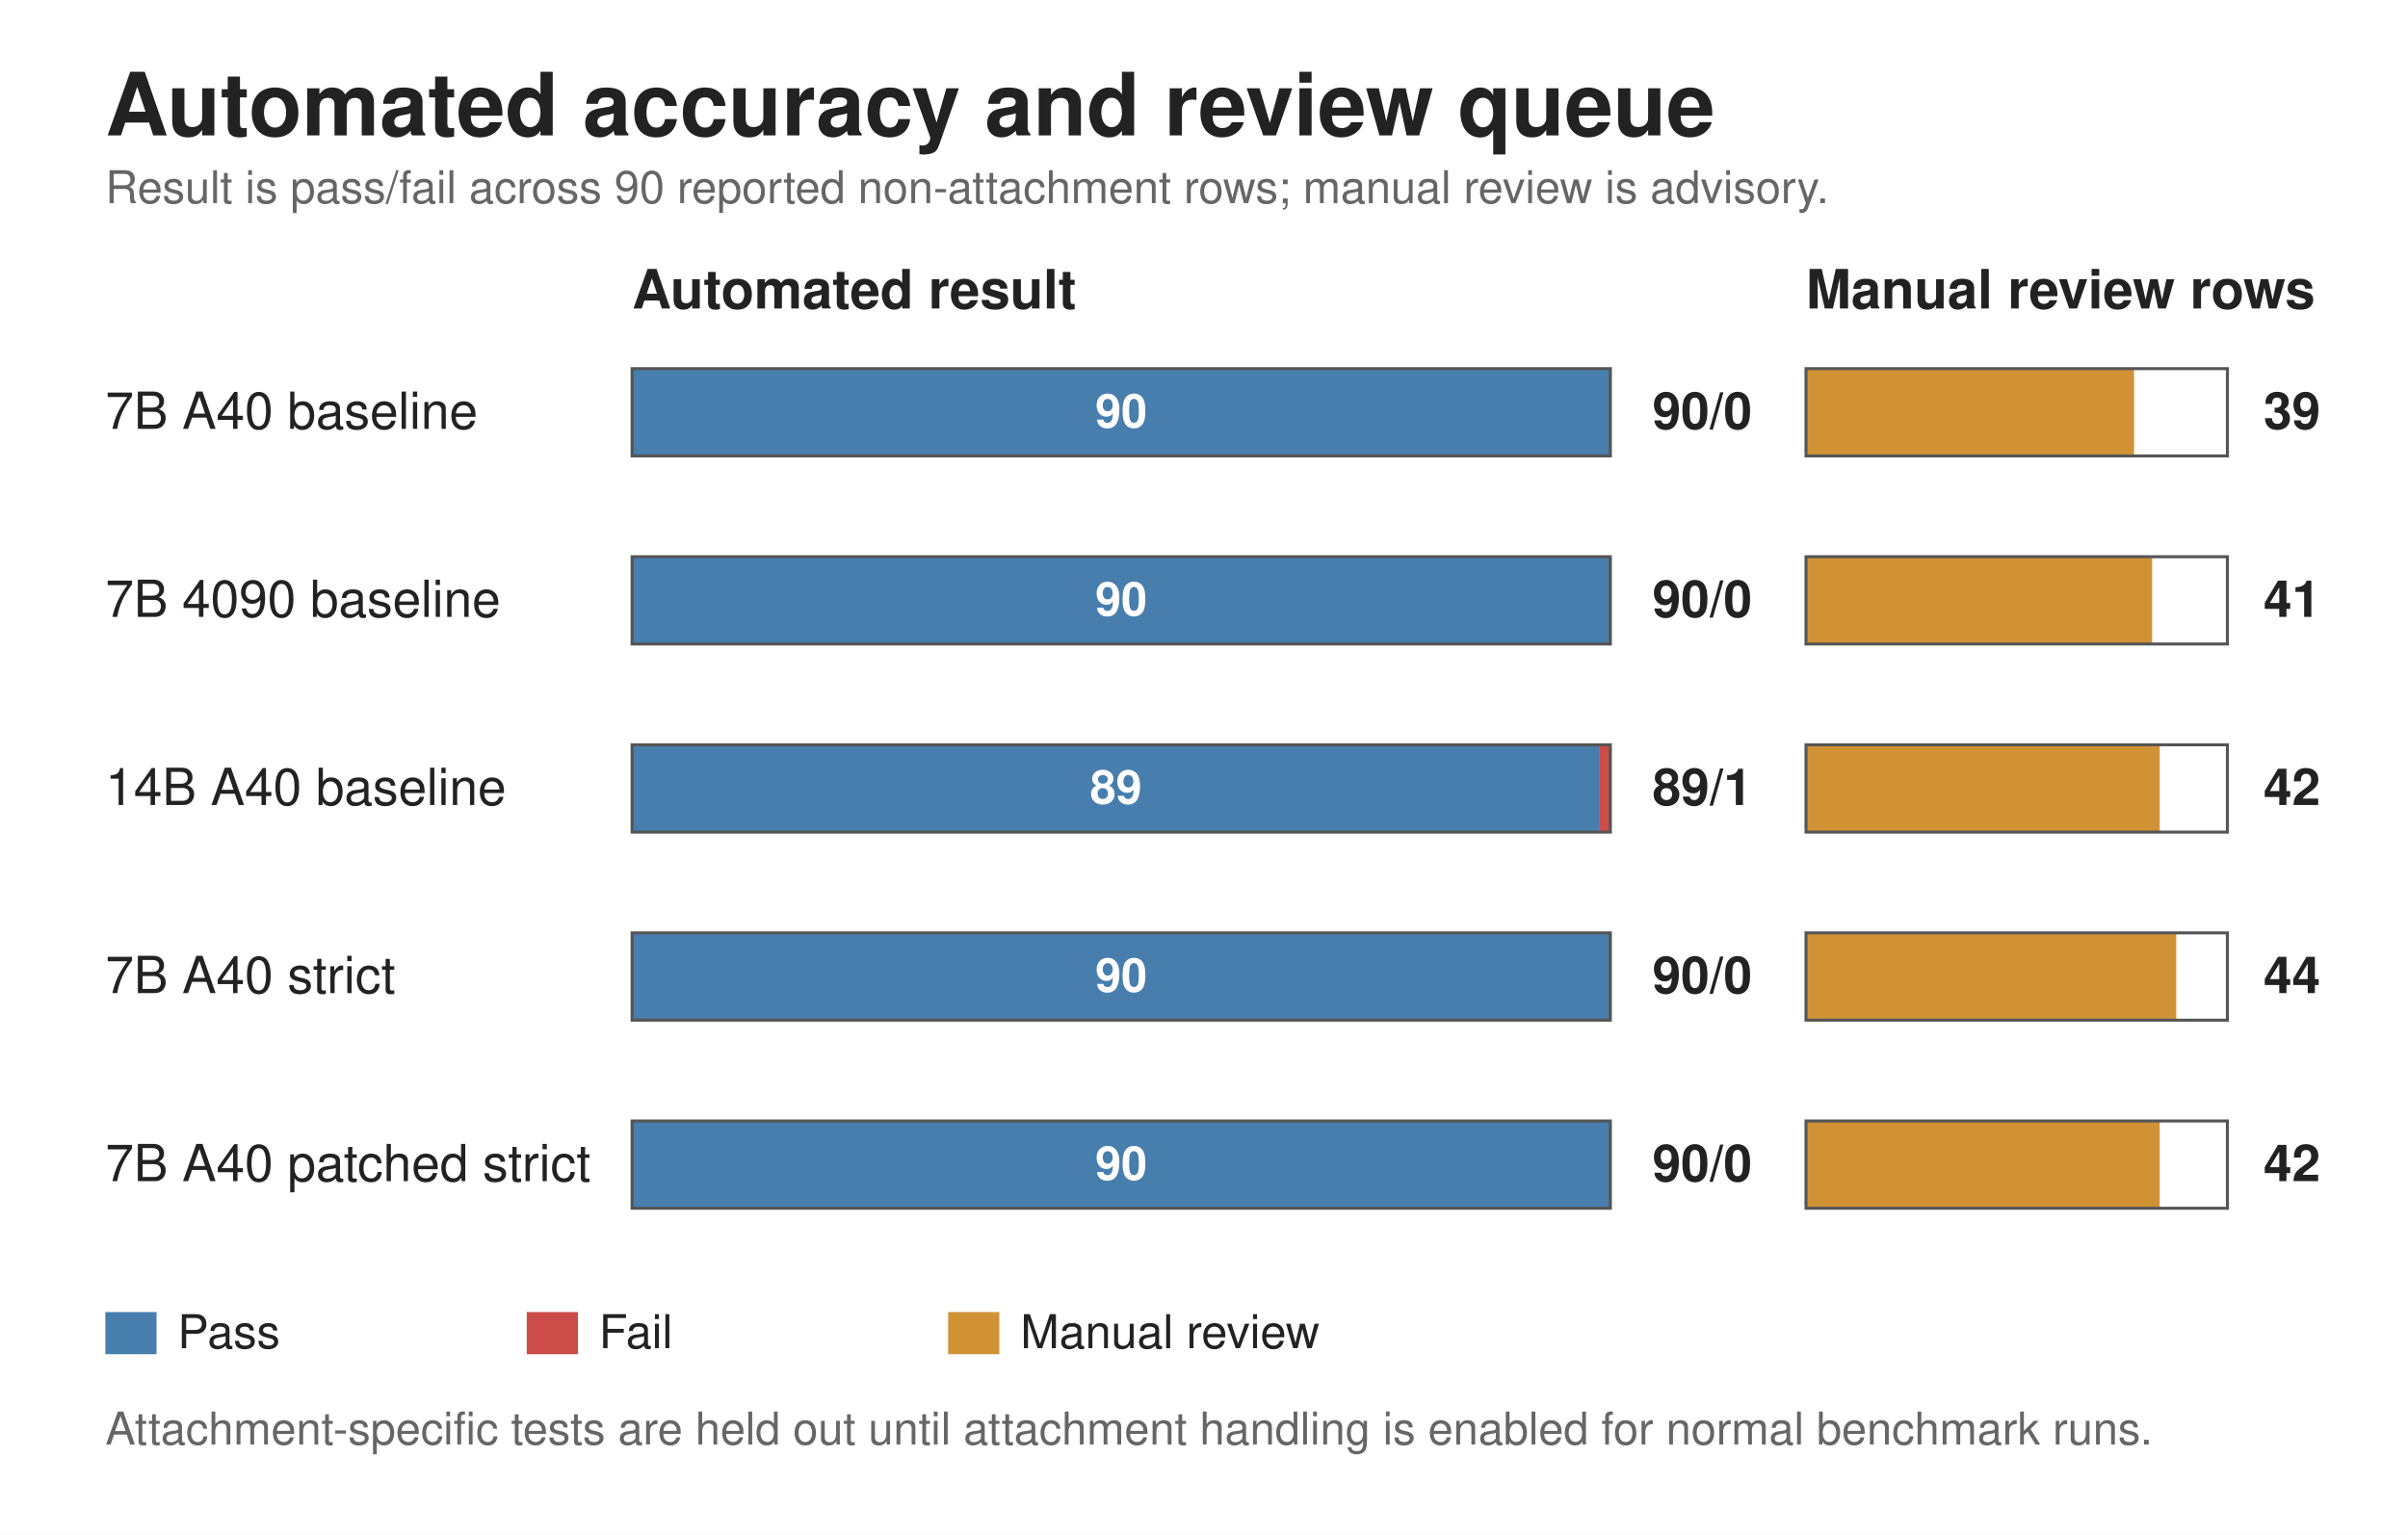
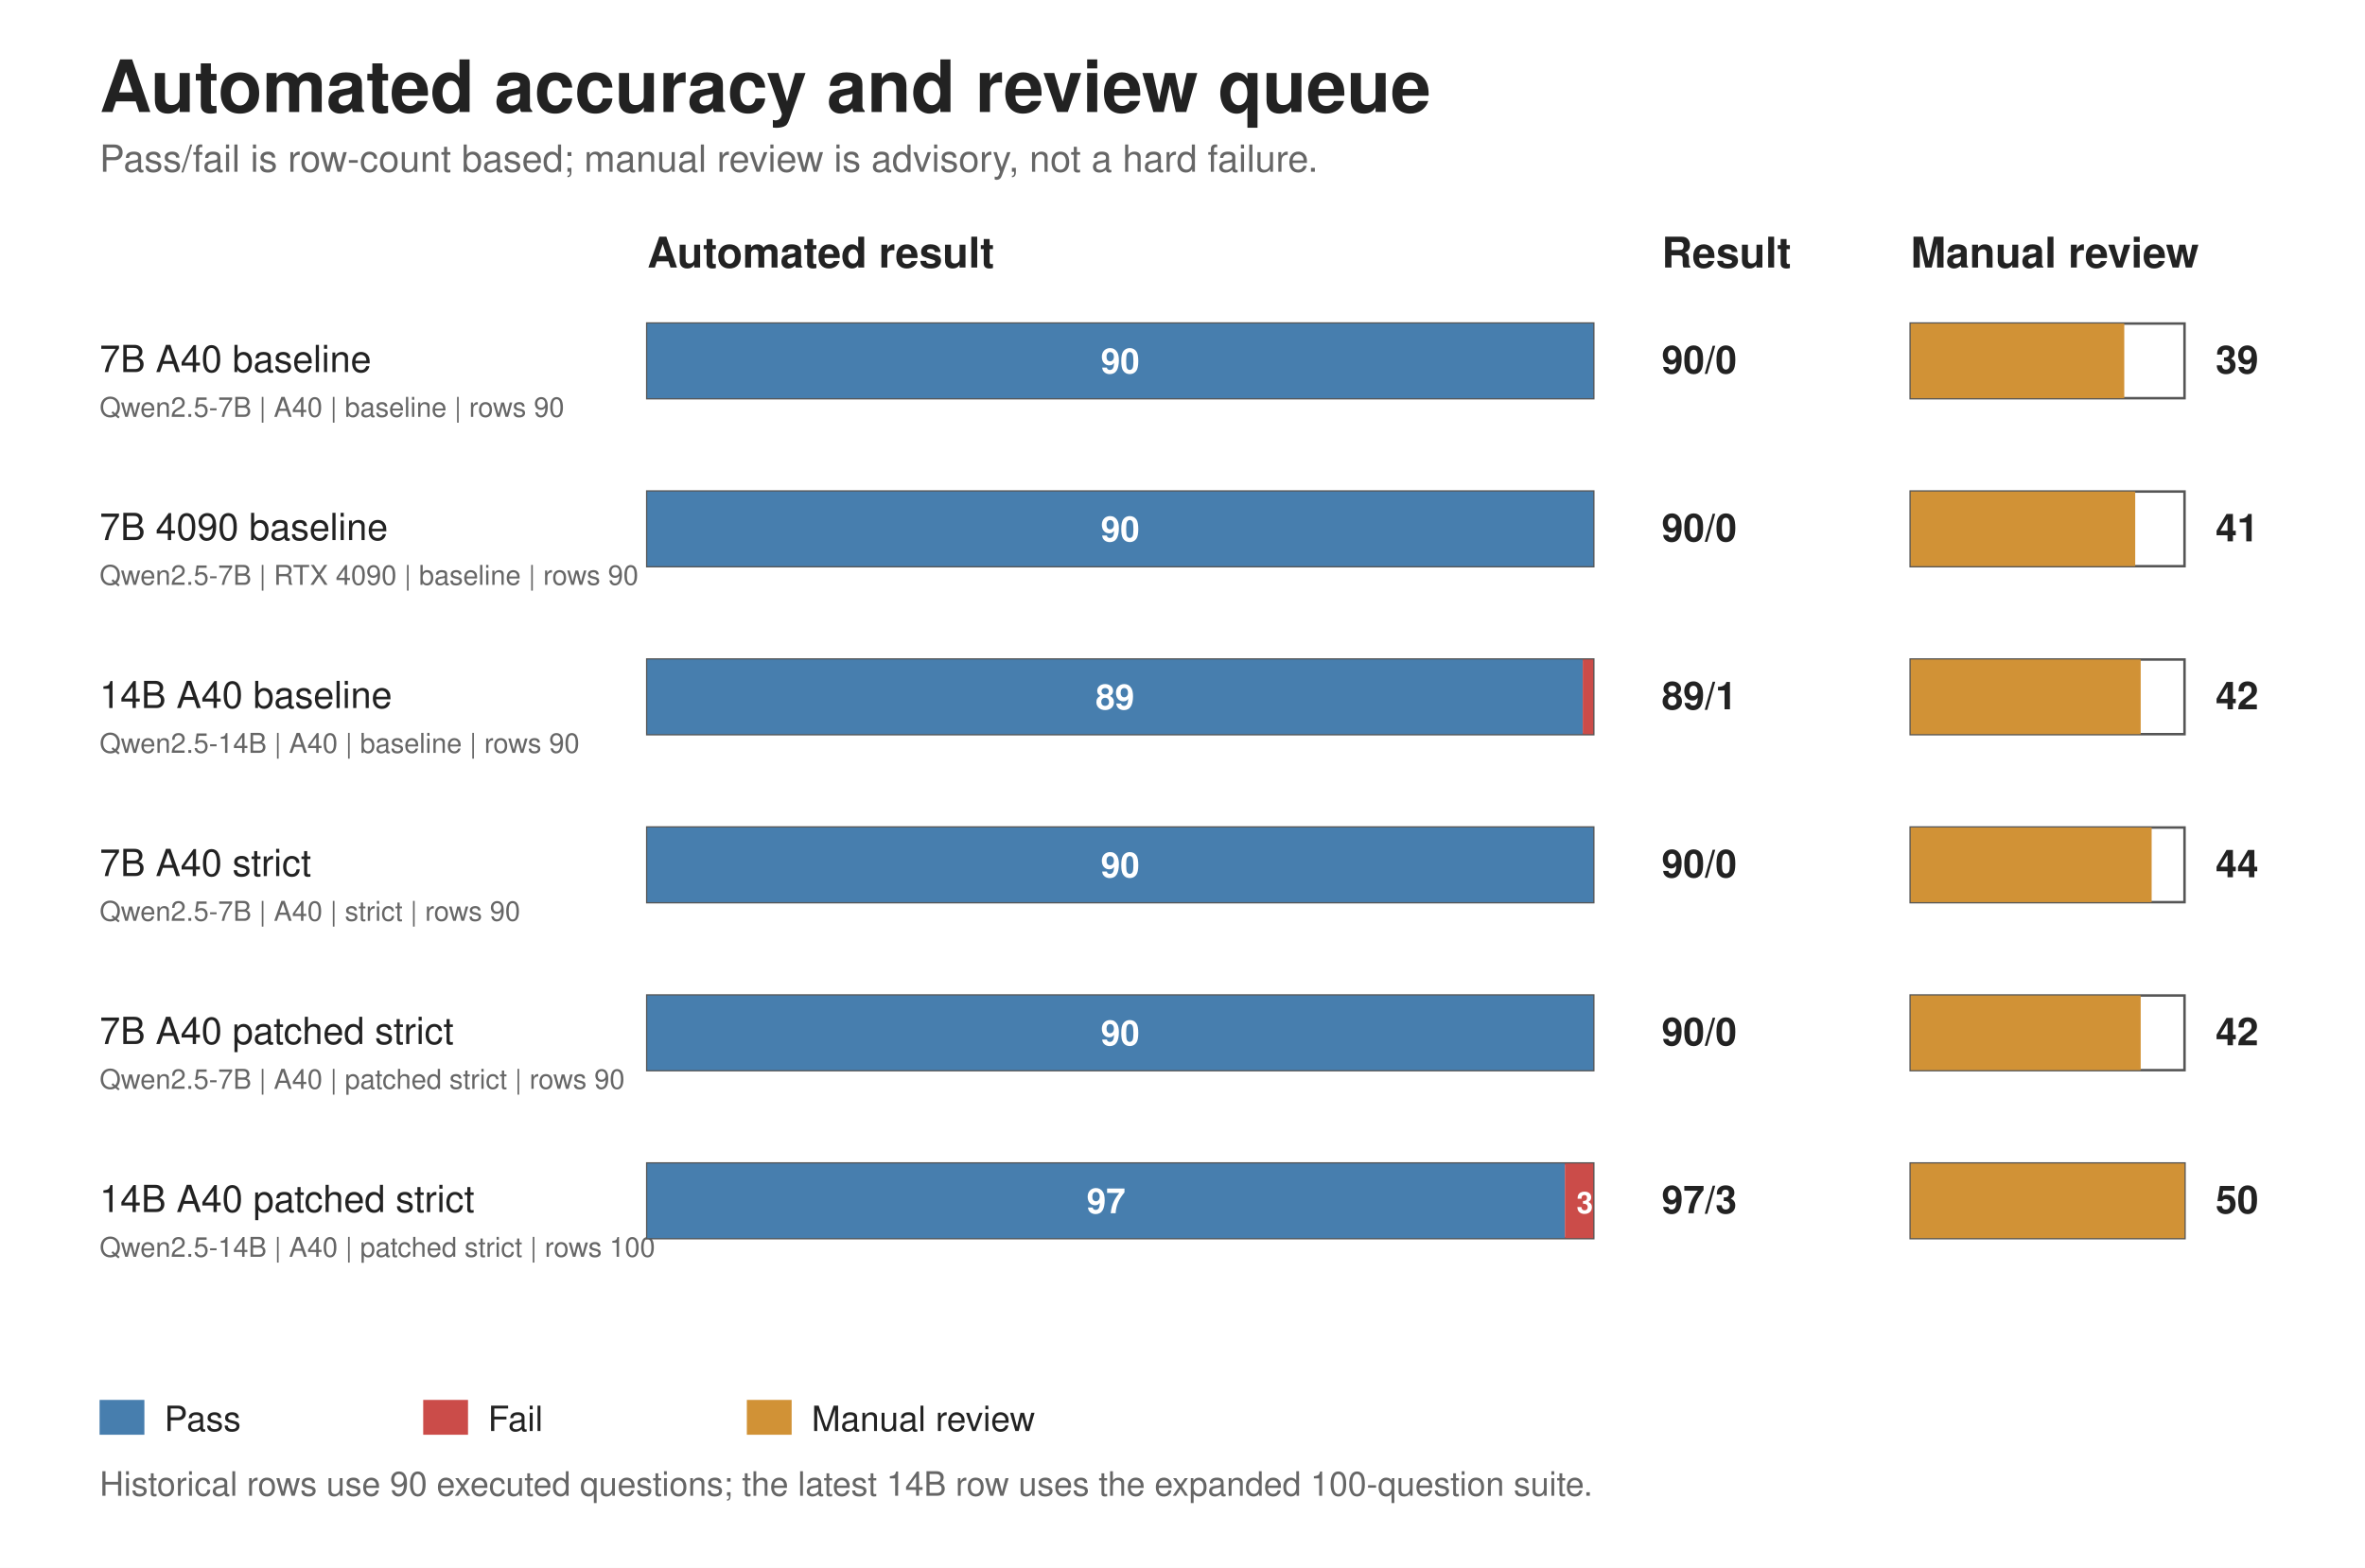
- <svg xmlns="http://www.w3.org/2000/svg" viewBox="0 0 1600 1020" width="1600" height="1020">
-   <rect x="0" y="0" width="1600" height="1020" rx="0" fill="white" stroke="none" stroke-width="1" />
-   <text x="70" y="90" font-family="Helvetica, Arial, sans-serif" font-size="58" font-weight="700" fill="#222222" text-anchor="start">Automated accuracy and review queue</text>
-   <text x="70" y="135" font-family="Helvetica, Arial, sans-serif" font-size="30" font-weight="400" fill="#666666" text-anchor="start">Result is pass/fail across 90 reported non-attachment rows; manual review is advisory.</text>
-   <text x="420" y="205" font-family="Helvetica, Arial, sans-serif" font-size="36" font-weight="700" fill="#222222" text-anchor="start">Automated result</text>
-   <text x="1200" y="205" font-family="Helvetica, Arial, sans-serif" font-size="36" font-weight="700" fill="#222222" text-anchor="start">Manual review rows</text>
-   <text x="70" y="285" font-family="Helvetica, Arial, sans-serif" font-size="34" font-weight="400" fill="#222222" text-anchor="start">7B A40 baseline</text>
-   <rect x="420" y="245" width="650" height="58" rx="0" fill="#477EAE" stroke="none" stroke-width="1" />
-   <text x="745.0" y="284" font-family="Helvetica, Arial, sans-serif" font-size="31" font-weight="700" fill="white" text-anchor="middle">90</text>
-   <rect x="420" y="245" width="650" height="58" rx="0" fill="none" stroke="#555555" stroke-width="2" />
-   <text x="1098" y="285" font-family="Helvetica, Arial, sans-serif" font-size="34" font-weight="700" fill="#222222" text-anchor="start">90/0</text>
-   <rect x="1200" y="245" width="218" height="58" rx="0" fill="#D19236" stroke="none" stroke-width="1" />
-   <rect x="1200" y="245" width="280" height="58" rx="0" fill="none" stroke="#555555" stroke-width="2" />
-   <text x="1504" y="285" font-family="Helvetica, Arial, sans-serif" font-size="34" font-weight="700" fill="#222222" text-anchor="start">39</text>
-   <text x="70" y="410" font-family="Helvetica, Arial, sans-serif" font-size="34" font-weight="400" fill="#222222" text-anchor="start">7B 4090 baseline</text>
-   <rect x="420" y="370" width="650" height="58" rx="0" fill="#477EAE" stroke="none" stroke-width="1" />
-   <text x="745.0" y="409" font-family="Helvetica, Arial, sans-serif" font-size="31" font-weight="700" fill="white" text-anchor="middle">90</text>
-   <rect x="420" y="370" width="650" height="58" rx="0" fill="none" stroke="#555555" stroke-width="2" />
-   <text x="1098" y="410" font-family="Helvetica, Arial, sans-serif" font-size="34" font-weight="700" fill="#222222" text-anchor="start">90/0</text>
-   <rect x="1200" y="370" width="230" height="58" rx="0" fill="#D19236" stroke="none" stroke-width="1" />
-   <rect x="1200" y="370" width="280" height="58" rx="0" fill="none" stroke="#555555" stroke-width="2" />
-   <text x="1504" y="410" font-family="Helvetica, Arial, sans-serif" font-size="34" font-weight="700" fill="#222222" text-anchor="start">41</text>
-   <text x="70" y="535" font-family="Helvetica, Arial, sans-serif" font-size="34" font-weight="400" fill="#222222" text-anchor="start">14B A40 baseline</text>
-   <rect x="420" y="495" width="643" height="58" rx="0" fill="#477EAE" stroke="none" stroke-width="1" />
-   <text x="741.5" y="534" font-family="Helvetica, Arial, sans-serif" font-size="31" font-weight="700" fill="white" text-anchor="middle">89</text>
-   <rect x="1063" y="495" width="7" height="58" rx="0" fill="#CB4C49" stroke="none" stroke-width="1" />
-   <rect x="420" y="495" width="650" height="58" rx="0" fill="none" stroke="#555555" stroke-width="2" />
-   <text x="1098" y="535" font-family="Helvetica, Arial, sans-serif" font-size="34" font-weight="700" fill="#222222" text-anchor="start">89/1</text>
-   <rect x="1200" y="495" width="235" height="58" rx="0" fill="#D19236" stroke="none" stroke-width="1" />
-   <rect x="1200" y="495" width="280" height="58" rx="0" fill="none" stroke="#555555" stroke-width="2" />
-   <text x="1504" y="535" font-family="Helvetica, Arial, sans-serif" font-size="34" font-weight="700" fill="#222222" text-anchor="start">42</text>
-   <text x="70" y="660" font-family="Helvetica, Arial, sans-serif" font-size="34" font-weight="400" fill="#222222" text-anchor="start">7B A40 strict</text>
-   <rect x="420" y="620" width="650" height="58" rx="0" fill="#477EAE" stroke="none" stroke-width="1" />
-   <text x="745.0" y="659" font-family="Helvetica, Arial, sans-serif" font-size="31" font-weight="700" fill="white" text-anchor="middle">90</text>
-   <rect x="420" y="620" width="650" height="58" rx="0" fill="none" stroke="#555555" stroke-width="2" />
-   <text x="1098" y="660" font-family="Helvetica, Arial, sans-serif" font-size="34" font-weight="700" fill="#222222" text-anchor="start">90/0</text>
-   <rect x="1200" y="620" width="246" height="58" rx="0" fill="#D19236" stroke="none" stroke-width="1" />
-   <rect x="1200" y="620" width="280" height="58" rx="0" fill="none" stroke="#555555" stroke-width="2" />
-   <text x="1504" y="660" font-family="Helvetica, Arial, sans-serif" font-size="34" font-weight="700" fill="#222222" text-anchor="start">44</text>
-   <text x="70" y="785" font-family="Helvetica, Arial, sans-serif" font-size="34" font-weight="400" fill="#222222" text-anchor="start">7B A40 patched strict</text>
-   <rect x="420" y="745" width="650" height="58" rx="0" fill="#477EAE" stroke="none" stroke-width="1" />
-   <text x="745.0" y="784" font-family="Helvetica, Arial, sans-serif" font-size="31" font-weight="700" fill="white" text-anchor="middle">90</text>
-   <rect x="420" y="745" width="650" height="58" rx="0" fill="none" stroke="#555555" stroke-width="2" />
-   <text x="1098" y="785" font-family="Helvetica, Arial, sans-serif" font-size="34" font-weight="700" fill="#222222" text-anchor="start">90/0</text>
-   <rect x="1200" y="745" width="235" height="58" rx="0" fill="#D19236" stroke="none" stroke-width="1" />
-   <rect x="1200" y="745" width="280" height="58" rx="0" fill="none" stroke="#555555" stroke-width="2" />
-   <text x="1504" y="785" font-family="Helvetica, Arial, sans-serif" font-size="34" font-weight="700" fill="#222222" text-anchor="start">42</text>
-   <rect x="70" y="872" width="34" height="28" rx="0" fill="#477EAE" stroke="none" stroke-width="1" />
-   <text x="118" y="896" font-family="Helvetica, Arial, sans-serif" font-size="31" font-weight="400" fill="#222222" text-anchor="start">Pass</text>
-   <rect x="350" y="872" width="34" height="28" rx="0" fill="#CB4C49" stroke="none" stroke-width="1" />
-   <text x="398" y="896" font-family="Helvetica, Arial, sans-serif" font-size="31" font-weight="400" fill="#222222" text-anchor="start">Fail</text>
-   <rect x="630" y="872" width="34" height="28" rx="0" fill="#D19236" stroke="none" stroke-width="1" />
-   <text x="678" y="896" font-family="Helvetica, Arial, sans-serif" font-size="31" font-weight="400" fill="#222222" text-anchor="start">Manual review</text>
-   <text x="70" y="960" font-family="Helvetica, Arial, sans-serif" font-size="30" font-weight="400" fill="#666666" text-anchor="start">Attachment-specific tests are held out until attachment handling is enabled for normal benchmark runs.</text>
+ <svg xmlns="http://www.w3.org/2000/svg" viewBox="0 0 1900 1260" width="1900" height="1260">
+   <rect x="0" y="0" width="1900" height="1260" fill="white" />
+   <text x="80" y="90" font-family="Helvetica, Arial, sans-serif" font-size="58" font-weight="700" fill="#222222" text-anchor="start">Automated accuracy and review queue</text>
+   <text x="80" y="138" font-family="Helvetica, Arial, sans-serif" font-size="30" font-weight="400" fill="#666666" text-anchor="start">Pass/fail is row-count based; manual review is advisory, not a hard failure.</text>
+   <text x="520" y="215" font-family="Helvetica, Arial, sans-serif" font-size="34" font-weight="700" fill="#222222" text-anchor="start">Automated result</text>
+   <text x="1335" y="215" font-family="Helvetica, Arial, sans-serif" font-size="34" font-weight="700" fill="#222222" text-anchor="start">Result</text>
+   <text x="1535" y="215" font-family="Helvetica, Arial, sans-serif" font-size="34" font-weight="700" fill="#222222" text-anchor="start">Manual review</text>
+   <text x="80" y="299" font-family="Helvetica, Arial, sans-serif" font-size="30" font-weight="400" fill="#222222" text-anchor="start">7B A40 baseline</text>
+   <text x="80" y="335" font-family="Helvetica, Arial, sans-serif" font-size="22" font-weight="400" fill="#666666" text-anchor="start">Qwen2.5-7B | A40 | baseline | rows 90</text>
+   <rect x="520" y="260" width="760.00" height="60" rx="0" fill="#FFFFFF" stroke="#555555" stroke-width="2" />
+   <rect x="520" y="260" width="760.00" height="60" rx="0" fill="#477EAE" stroke="none" stroke-width="1" />
+   <text x="900.0" y="300" font-family="Helvetica, Arial, sans-serif" font-size="28" font-weight="700" fill="white" text-anchor="middle">90</text>
+   <text x="1335" y="300" font-family="Helvetica, Arial, sans-serif" font-size="31" font-weight="700" fill="#222222" text-anchor="start">90/0</text>
+   <rect x="1535" y="260" width="220.00" height="60" rx="0" fill="#FFFFFF" stroke="#555555" stroke-width="2" />
+   <rect x="1535" y="260" width="171.60" height="60" rx="0" fill="#D19236" stroke="none" stroke-width="1" />
+   <text x="1780" y="300" font-family="Helvetica, Arial, sans-serif" font-size="31" font-weight="700" fill="#222222" text-anchor="start">39</text>
+   <text x="80" y="434" font-family="Helvetica, Arial, sans-serif" font-size="30" font-weight="400" fill="#222222" text-anchor="start">7B 4090 baseline</text>
+   <text x="80" y="470" font-family="Helvetica, Arial, sans-serif" font-size="22" font-weight="400" fill="#666666" text-anchor="start">Qwen2.5-7B | RTX 4090 | baseline | rows 90</text>
+   <rect x="520" y="395" width="760.00" height="60" rx="0" fill="#FFFFFF" stroke="#555555" stroke-width="2" />
+   <rect x="520" y="395" width="760.00" height="60" rx="0" fill="#477EAE" stroke="none" stroke-width="1" />
+   <text x="900.0" y="435" font-family="Helvetica, Arial, sans-serif" font-size="28" font-weight="700" fill="white" text-anchor="middle">90</text>
+   <text x="1335" y="435" font-family="Helvetica, Arial, sans-serif" font-size="31" font-weight="700" fill="#222222" text-anchor="start">90/0</text>
+   <rect x="1535" y="395" width="220.00" height="60" rx="0" fill="#FFFFFF" stroke="#555555" stroke-width="2" />
+   <rect x="1535" y="395" width="180.40" height="60" rx="0" fill="#D19236" stroke="none" stroke-width="1" />
+   <text x="1780" y="435" font-family="Helvetica, Arial, sans-serif" font-size="31" font-weight="700" fill="#222222" text-anchor="start">41</text>
+   <text x="80" y="569" font-family="Helvetica, Arial, sans-serif" font-size="30" font-weight="400" fill="#222222" text-anchor="start">14B A40 baseline</text>
+   <text x="80" y="605" font-family="Helvetica, Arial, sans-serif" font-size="22" font-weight="400" fill="#666666" text-anchor="start">Qwen2.5-14B | A40 | baseline | rows 90</text>
+   <rect x="520" y="530" width="760.00" height="60" rx="0" fill="#FFFFFF" stroke="#555555" stroke-width="2" />
+   <rect x="520" y="530" width="751.56" height="60" rx="0" fill="#477EAE" stroke="none" stroke-width="1" />
+   <rect x="1271.556" y="530" width="8.44" height="60" rx="0" fill="#CB4C49" stroke="none" stroke-width="1" />
+   <text x="895.778" y="570" font-family="Helvetica, Arial, sans-serif" font-size="28" font-weight="700" fill="white" text-anchor="middle">89</text>
+   <text x="1287.556" y="570" font-family="Helvetica, Arial, sans-serif" font-size="24" font-weight="700" fill="white" text-anchor="middle">1</text>
+   <text x="1335" y="570" font-family="Helvetica, Arial, sans-serif" font-size="31" font-weight="700" fill="#222222" text-anchor="start">89/1</text>
+   <rect x="1535" y="530" width="220.00" height="60" rx="0" fill="#FFFFFF" stroke="#555555" stroke-width="2" />
+   <rect x="1535" y="530" width="184.80" height="60" rx="0" fill="#D19236" stroke="none" stroke-width="1" />
+   <text x="1780" y="570" font-family="Helvetica, Arial, sans-serif" font-size="31" font-weight="700" fill="#222222" text-anchor="start">42</text>
+   <text x="80" y="704" font-family="Helvetica, Arial, sans-serif" font-size="30" font-weight="400" fill="#222222" text-anchor="start">7B A40 strict</text>
+   <text x="80" y="740" font-family="Helvetica, Arial, sans-serif" font-size="22" font-weight="400" fill="#666666" text-anchor="start">Qwen2.5-7B | A40 | strict | rows 90</text>
+   <rect x="520" y="665" width="760.00" height="60" rx="0" fill="#FFFFFF" stroke="#555555" stroke-width="2" />
+   <rect x="520" y="665" width="760.00" height="60" rx="0" fill="#477EAE" stroke="none" stroke-width="1" />
+   <text x="900.0" y="705" font-family="Helvetica, Arial, sans-serif" font-size="28" font-weight="700" fill="white" text-anchor="middle">90</text>
+   <text x="1335" y="705" font-family="Helvetica, Arial, sans-serif" font-size="31" font-weight="700" fill="#222222" text-anchor="start">90/0</text>
+   <rect x="1535" y="665" width="220.00" height="60" rx="0" fill="#FFFFFF" stroke="#555555" stroke-width="2" />
+   <rect x="1535" y="665" width="193.60" height="60" rx="0" fill="#D19236" stroke="none" stroke-width="1" />
+   <text x="1780" y="705" font-family="Helvetica, Arial, sans-serif" font-size="31" font-weight="700" fill="#222222" text-anchor="start">44</text>
+   <text x="80" y="839" font-family="Helvetica, Arial, sans-serif" font-size="30" font-weight="400" fill="#222222" text-anchor="start">7B A40 patched strict</text>
+   <text x="80" y="875" font-family="Helvetica, Arial, sans-serif" font-size="22" font-weight="400" fill="#666666" text-anchor="start">Qwen2.5-7B | A40 | patched strict | rows 90</text>
+   <rect x="520" y="800" width="760.00" height="60" rx="0" fill="#FFFFFF" stroke="#555555" stroke-width="2" />
+   <rect x="520" y="800" width="760.00" height="60" rx="0" fill="#477EAE" stroke="none" stroke-width="1" />
+   <text x="900.0" y="840" font-family="Helvetica, Arial, sans-serif" font-size="28" font-weight="700" fill="white" text-anchor="middle">90</text>
+   <text x="1335" y="840" font-family="Helvetica, Arial, sans-serif" font-size="31" font-weight="700" fill="#222222" text-anchor="start">90/0</text>
+   <rect x="1535" y="800" width="220.00" height="60" rx="0" fill="#FFFFFF" stroke="#555555" stroke-width="2" />
+   <rect x="1535" y="800" width="184.80" height="60" rx="0" fill="#D19236" stroke="none" stroke-width="1" />
+   <text x="1780" y="840" font-family="Helvetica, Arial, sans-serif" font-size="31" font-weight="700" fill="#222222" text-anchor="start">42</text>
+   <text x="80" y="974" font-family="Helvetica, Arial, sans-serif" font-size="30" font-weight="400" fill="#222222" text-anchor="start">14B A40 patched strict</text>
+   <text x="80" y="1010" font-family="Helvetica, Arial, sans-serif" font-size="22" font-weight="400" fill="#666666" text-anchor="start">Qwen2.5-14B | A40 | patched strict | rows 100</text>
+   <rect x="520" y="935" width="760.00" height="60" rx="0" fill="#FFFFFF" stroke="#555555" stroke-width="2" />
+   <rect x="520" y="935" width="737.20" height="60" rx="0" fill="#477EAE" stroke="none" stroke-width="1" />
+   <rect x="1257.2" y="935" width="22.80" height="60" rx="0" fill="#CB4C49" stroke="none" stroke-width="1" />
+   <text x="888.6" y="975" font-family="Helvetica, Arial, sans-serif" font-size="28" font-weight="700" fill="white" text-anchor="middle">97</text>
+   <text x="1273.2" y="975" font-family="Helvetica, Arial, sans-serif" font-size="24" font-weight="700" fill="white" text-anchor="middle">3</text>
+   <text x="1335" y="975" font-family="Helvetica, Arial, sans-serif" font-size="31" font-weight="700" fill="#222222" text-anchor="start">97/3</text>
+   <rect x="1535" y="935" width="220.00" height="60" rx="0" fill="#FFFFFF" stroke="#555555" stroke-width="2" />
+   <rect x="1535" y="935" width="220.00" height="60" rx="0" fill="#D19236" stroke="none" stroke-width="1" />
+   <text x="1780" y="975" font-family="Helvetica, Arial, sans-serif" font-size="31" font-weight="700" fill="#222222" text-anchor="start">50</text>
+   <rect x="80" y="1125" width="36.00" height="28" rx="0" fill="#477EAE" stroke="none" stroke-width="1" />
+   <text x="132" y="1150" font-family="Helvetica, Arial, sans-serif" font-size="28" font-weight="400" fill="#222222" text-anchor="start">Pass</text>
+   <rect x="340" y="1125" width="36.00" height="28" rx="0" fill="#CB4C49" stroke="none" stroke-width="1" />
+   <text x="392" y="1150" font-family="Helvetica, Arial, sans-serif" font-size="28" font-weight="400" fill="#222222" text-anchor="start">Fail</text>
+   <rect x="600" y="1125" width="36.00" height="28" rx="0" fill="#D19236" stroke="none" stroke-width="1" />
+   <text x="652" y="1150" font-family="Helvetica, Arial, sans-serif" font-size="28" font-weight="400" fill="#222222" text-anchor="start">Manual review</text>
+   <text x="80" y="1202" font-family="Helvetica, Arial, sans-serif" font-size="27" font-weight="400" fill="#666666" text-anchor="start">Historical rows use 90 executed questions; the latest 14B row uses the expanded 100-question suite.</text>
</svg>
